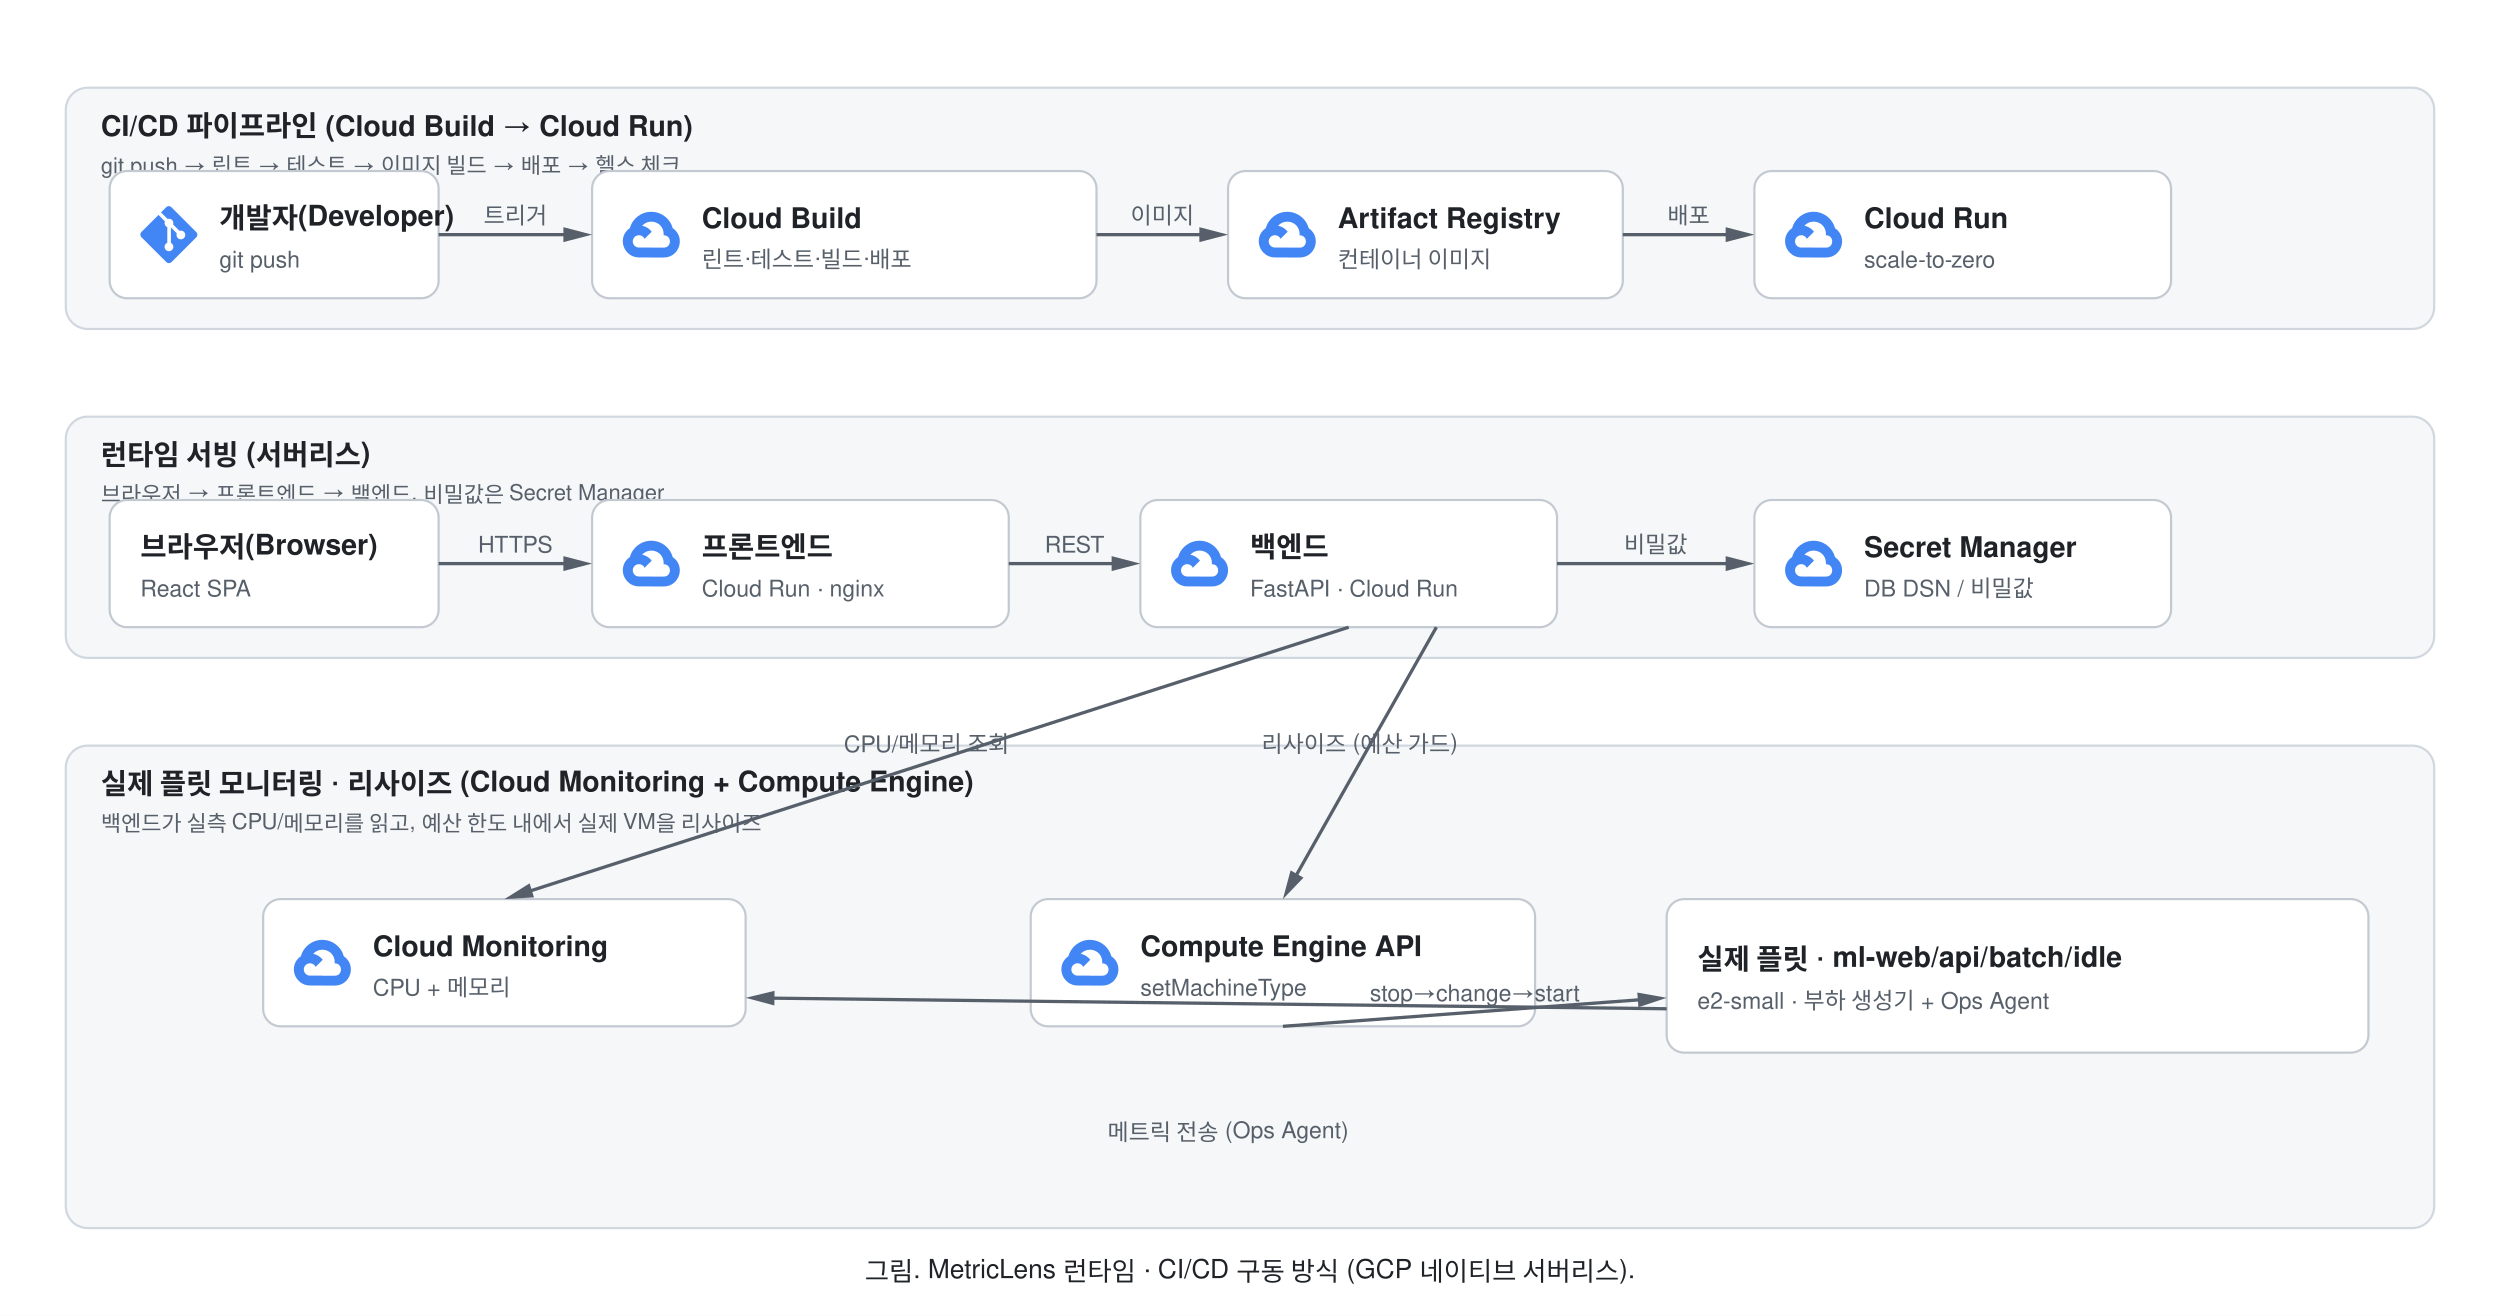
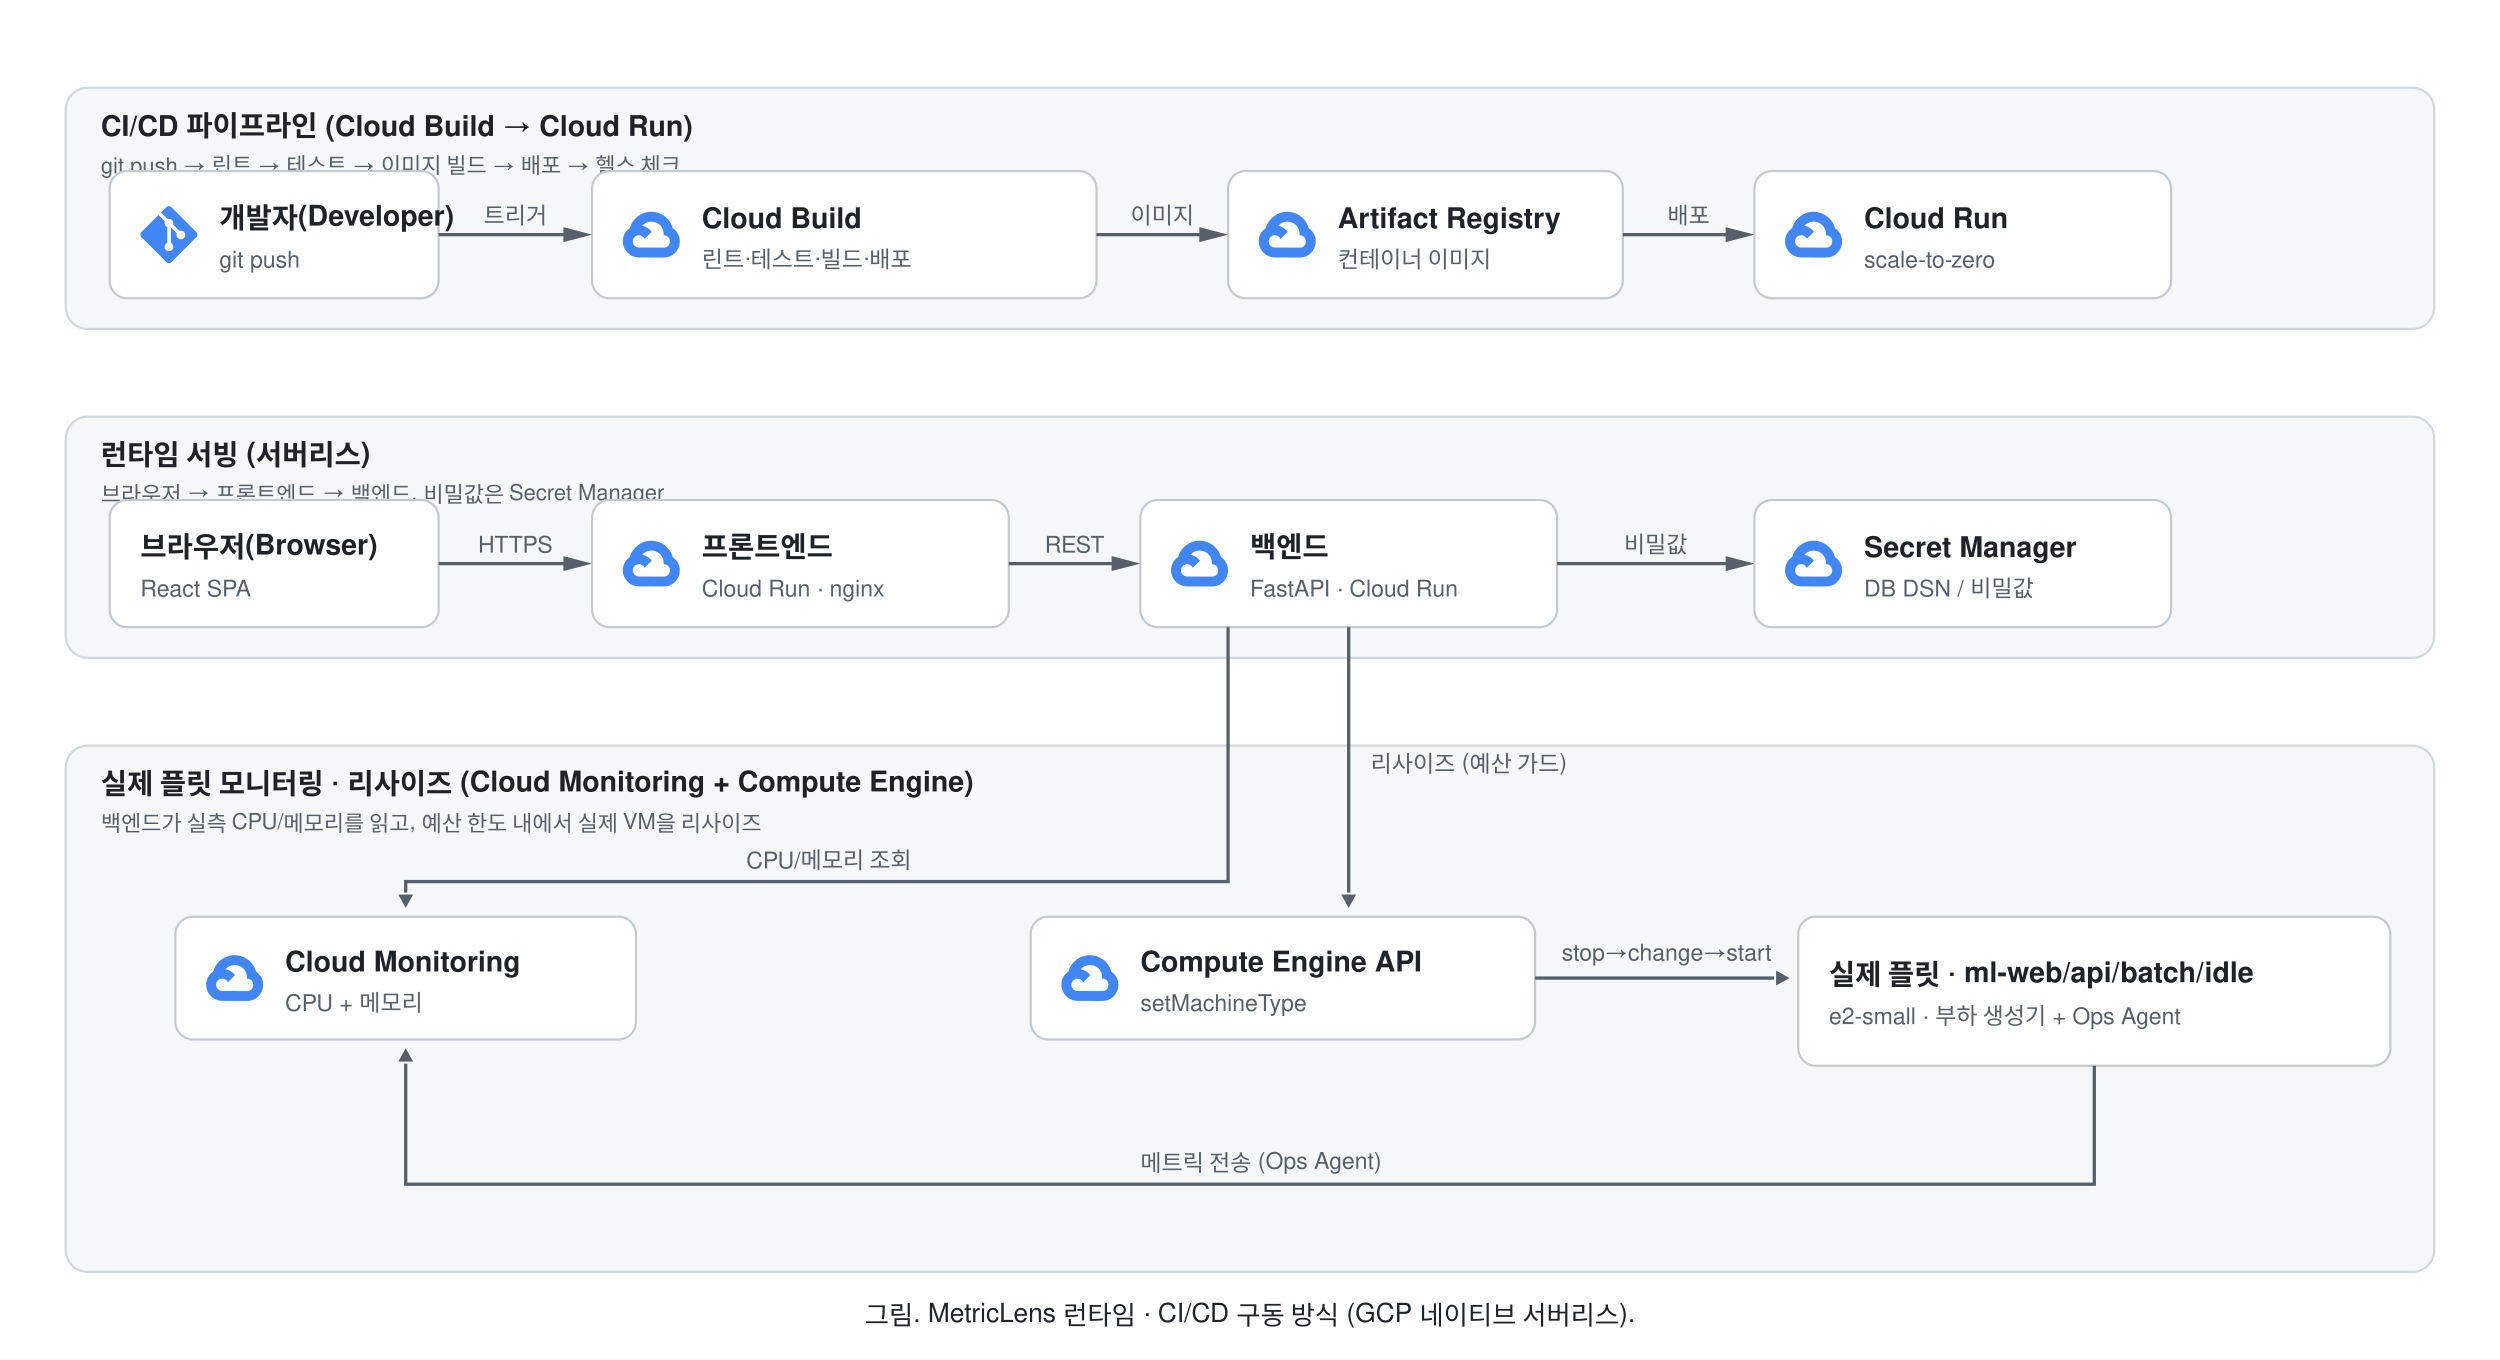
- <svg xmlns="http://www.w3.org/2000/svg" width="1140" height="600" viewBox="0 0 1140 600">
-   <rect width="1140" height="600" fill="#ffffff" />
+ <svg xmlns="http://www.w3.org/2000/svg" width="1140" height="620" viewBox="0 0 1140 620">
+   <rect width="1140" height="620" fill="#ffffff" />
  <rect x="30" y="40" width="1080" height="110" rx="10" fill="#f5f7f9" stroke="#d0d7de" />
  <text x="46" y="62" font-size="13" fill="#1f2328" font-weight="bold" text-anchor="start" font-family="NanumGothic, Helvetica, Arial, sans-serif">CI/CD 파이프라인 (Cloud Build → Cloud Run)</text>
  <text x="46" y="79" font-size="10" fill="#57606a" font-weight="normal" text-anchor="start" font-family="NanumGothic, Helvetica, Arial, sans-serif">git push → 린트 → 테스트 → 이미지 빌드 → 배포 → 헬스 체크</text>
  <rect x="50" y="78" width="150" height="58" rx="8" fill="#fff" stroke="#c2c9d1" />
  <g transform="translate(64,94.0) scale(1.083333)">
    <path d="M23.546 10.93L13.067.452c-.604-.603-1.582-.603-2.188 0L8.708 2.627l2.76 2.76c.645-.215 1.379-.07 1.889.441.516.515.658 1.258.438 1.9l2.658 2.66c.645-.223 1.387-.078 1.9.435.721.72.721 1.884 0 2.604-.719.719-1.881.719-2.6 0-.539-.541-.674-1.337-.404-1.996L12.86 8.955v6.525c.176.086.342.203.488.348.713.721.713 1.883 0 2.6-.719.721-1.889.721-2.609 0-.719-.719-.719-1.879 0-2.598.182-.18.387-.316.605-.406V8.835c-.217-.091-.424-.222-.6-.401-.545-.545-.676-1.342-.396-2.009L7.636 3.7.45 10.881c-.6.605-.6 1.584 0 2.189l10.48 10.477c.604.604 1.582.604 2.186 0l10.43-10.43c.605-.603.605-1.582 0-2.187" fill="#4285F4" />
  </g>
  <text x="100" y="104.0" font-size="13" fill="#1f2328" font-weight="bold" text-anchor="start" font-family="NanumGothic, Helvetica, Arial, sans-serif">개발자(Developer)</text>
  <text x="100" y="122.0" font-size="10.5" fill="#57606a" font-weight="normal" text-anchor="start" font-family="NanumGothic, Helvetica, Arial, sans-serif">git push</text>
  <rect x="270" y="78" width="230" height="58" rx="8" fill="#fff" stroke="#c2c9d1" />
  <g transform="translate(284,94.0) scale(1.083333)">
    <path d="M12.19 2.38a9.344 9.344 0 0 0-9.234 6.893c.053-.02-.055.013 0 0-3.875 2.551-3.922 8.11-.247 10.941l.006-.007-.007.03a6.717 6.717 0 0 0 4.077 1.356h5.173l.03.03h5.192c6.687.053 9.376-8.605 3.835-12.35a9.365 9.365 0 0 0-2.821-4.552l-.043.043.006-.05A9.344 9.344 0 0 0 12.19 2.38zm-.358 4.146c1.244-.04 2.518.368 3.486 1.15a5.186 5.186 0 0 1 1.862 4.078v.518c3.53-.07 3.53 5.262 0 5.193h-5.193l-.008.009v-.04H6.785a2.59 2.59 0 0 1-1.067-.23h.001a2.597 2.597 0 1 1 3.437-3.437l3.013-3.012A6.747 6.747 0 0 0 8.11 8.24c.018-.01.04-.026.054-.023a5.186 5.186 0 0 1 3.67-1.69z" fill="#4285F4" />
  </g>
  <text x="320" y="104.0" font-size="13" fill="#1f2328" font-weight="bold" text-anchor="start" font-family="NanumGothic, Helvetica, Arial, sans-serif">Cloud Build</text>
  <text x="320" y="122.0" font-size="10.5" fill="#57606a" font-weight="normal" text-anchor="start" font-family="NanumGothic, Helvetica, Arial, sans-serif">린트·테스트·빌드·배포</text>
  <rect x="560" y="78" width="180" height="58" rx="8" fill="#fff" stroke="#c2c9d1" />
  <g transform="translate(574,94.0) scale(1.083333)">
    <path d="M12.19 2.38a9.344 9.344 0 0 0-9.234 6.893c.053-.02-.055.013 0 0-3.875 2.551-3.922 8.11-.247 10.941l.006-.007-.007.03a6.717 6.717 0 0 0 4.077 1.356h5.173l.03.03h5.192c6.687.053 9.376-8.605 3.835-12.35a9.365 9.365 0 0 0-2.821-4.552l-.043.043.006-.05A9.344 9.344 0 0 0 12.19 2.38zm-.358 4.146c1.244-.04 2.518.368 3.486 1.15a5.186 5.186 0 0 1 1.862 4.078v.518c3.53-.07 3.53 5.262 0 5.193h-5.193l-.008.009v-.04H6.785a2.59 2.59 0 0 1-1.067-.23h.001a2.597 2.597 0 1 1 3.437-3.437l3.013-3.012A6.747 6.747 0 0 0 8.11 8.24c.018-.01.04-.026.054-.023a5.186 5.186 0 0 1 3.67-1.69z" fill="#4285F4" />
  </g>
  <text x="610" y="104.0" font-size="13" fill="#1f2328" font-weight="bold" text-anchor="start" font-family="NanumGothic, Helvetica, Arial, sans-serif">Artifact Registry</text>
  <text x="610" y="122.0" font-size="10.5" fill="#57606a" font-weight="normal" text-anchor="start" font-family="NanumGothic, Helvetica, Arial, sans-serif">컨테이너 이미지</text>
  <rect x="800" y="78" width="190" height="58" rx="8" fill="#fff" stroke="#c2c9d1" />
  <g transform="translate(814,94.0) scale(1.083333)">
    <path d="M12.19 2.38a9.344 9.344 0 0 0-9.234 6.893c.053-.02-.055.013 0 0-3.875 2.551-3.922 8.11-.247 10.941l.006-.007-.007.03a6.717 6.717 0 0 0 4.077 1.356h5.173l.03.03h5.192c6.687.053 9.376-8.605 3.835-12.35a9.365 9.365 0 0 0-2.821-4.552l-.043.043.006-.05A9.344 9.344 0 0 0 12.19 2.38zm-.358 4.146c1.244-.04 2.518.368 3.486 1.15a5.186 5.186 0 0 1 1.862 4.078v.518c3.53-.07 3.53 5.262 0 5.193h-5.193l-.008.009v-.04H6.785a2.59 2.59 0 0 1-1.067-.23h.001a2.597 2.597 0 1 1 3.437-3.437l3.013-3.012A6.747 6.747 0 0 0 8.11 8.24c.018-.01.04-.026.054-.023a5.186 5.186 0 0 1 3.67-1.69z" fill="#4285F4" />
  </g>
  <text x="850" y="104.0" font-size="13" fill="#1f2328" font-weight="bold" text-anchor="start" font-family="NanumGothic, Helvetica, Arial, sans-serif">Cloud Run</text>
  <text x="850" y="122.0" font-size="10.5" fill="#57606a" font-weight="normal" text-anchor="start" font-family="NanumGothic, Helvetica, Arial, sans-serif">scale-to-zero</text>
  <line x1="200" y1="107.0" x2="263.0" y2="107.0" stroke="#57606a" stroke-width="1.5" />
  <path d="M270.0,107.0 L256.9,110.4 L256.9,103.6 Z" fill="#57606a" />
  <text x="235.0" y="102.0" font-size="10.5" fill="#57606a" font-weight="normal" text-anchor="middle" font-family="NanumGothic, Helvetica, Arial, sans-serif">트리거</text>
  <line x1="500" y1="107.0" x2="553.0" y2="107.0" stroke="#57606a" stroke-width="1.5" />
  <path d="M560.0,107.0 L546.9,110.4 L546.9,103.6 Z" fill="#57606a" />
  <text x="530.0" y="102.0" font-size="10.5" fill="#57606a" font-weight="normal" text-anchor="middle" font-family="NanumGothic, Helvetica, Arial, sans-serif">이미지</text>
  <line x1="740" y1="107.0" x2="793.0" y2="107.0" stroke="#57606a" stroke-width="1.5" />
  <path d="M800.0,107.0 L786.9,110.4 L786.9,103.6 Z" fill="#57606a" />
  <text x="770.0" y="102.0" font-size="10.5" fill="#57606a" font-weight="normal" text-anchor="middle" font-family="NanumGothic, Helvetica, Arial, sans-serif">배포</text>
  <rect x="30" y="190" width="1080" height="110" rx="10" fill="#f5f7f9" stroke="#d0d7de" />
  <text x="46" y="212" font-size="13" fill="#1f2328" font-weight="bold" text-anchor="start" font-family="NanumGothic, Helvetica, Arial, sans-serif">런타임 서빙 (서버리스)</text>
  <text x="46" y="229" font-size="10" fill="#57606a" font-weight="normal" text-anchor="start" font-family="NanumGothic, Helvetica, Arial, sans-serif">브라우저 → 프론트엔드 → 백엔드, 비밀값은 Secret Manager</text>
  <rect x="50" y="228" width="150" height="58" rx="8" fill="#fff" stroke="#c2c9d1" />
  <text x="64" y="254.0" font-size="13" fill="#1f2328" font-weight="bold" text-anchor="start" font-family="NanumGothic, Helvetica, Arial, sans-serif">브라우저(Browser)</text>
  <text x="64" y="272.0" font-size="10.5" fill="#57606a" font-weight="normal" text-anchor="start" font-family="NanumGothic, Helvetica, Arial, sans-serif">React SPA</text>
  <rect x="270" y="228" width="190" height="58" rx="8" fill="#fff" stroke="#c2c9d1" />
  <g transform="translate(284,244.0) scale(1.083333)">
    <path d="M12.19 2.38a9.344 9.344 0 0 0-9.234 6.893c.053-.02-.055.013 0 0-3.875 2.551-3.922 8.11-.247 10.941l.006-.007-.007.03a6.717 6.717 0 0 0 4.077 1.356h5.173l.03.03h5.192c6.687.053 9.376-8.605 3.835-12.35a9.365 9.365 0 0 0-2.821-4.552l-.043.043.006-.05A9.344 9.344 0 0 0 12.19 2.38zm-.358 4.146c1.244-.04 2.518.368 3.486 1.15a5.186 5.186 0 0 1 1.862 4.078v.518c3.53-.07 3.53 5.262 0 5.193h-5.193l-.008.009v-.04H6.785a2.59 2.59 0 0 1-1.067-.23h.001a2.597 2.597 0 1 1 3.437-3.437l3.013-3.012A6.747 6.747 0 0 0 8.11 8.24c.018-.01.04-.026.054-.023a5.186 5.186 0 0 1 3.67-1.69z" fill="#4285F4" />
  </g>
  <text x="320" y="254.0" font-size="13" fill="#1f2328" font-weight="bold" text-anchor="start" font-family="NanumGothic, Helvetica, Arial, sans-serif">프론트엔드</text>
  <text x="320" y="272.0" font-size="10.5" fill="#57606a" font-weight="normal" text-anchor="start" font-family="NanumGothic, Helvetica, Arial, sans-serif">Cloud Run · nginx</text>
  <rect x="520" y="228" width="190" height="58" rx="8" fill="#fff" stroke="#c2c9d1" />
  <g transform="translate(534,244.0) scale(1.083333)">
    <path d="M12.19 2.38a9.344 9.344 0 0 0-9.234 6.893c.053-.02-.055.013 0 0-3.875 2.551-3.922 8.11-.247 10.941l.006-.007-.007.03a6.717 6.717 0 0 0 4.077 1.356h5.173l.03.03h5.192c6.687.053 9.376-8.605 3.835-12.35a9.365 9.365 0 0 0-2.821-4.552l-.043.043.006-.05A9.344 9.344 0 0 0 12.19 2.38zm-.358 4.146c1.244-.04 2.518.368 3.486 1.15a5.186 5.186 0 0 1 1.862 4.078v.518c3.53-.07 3.53 5.262 0 5.193h-5.193l-.008.009v-.04H6.785a2.59 2.59 0 0 1-1.067-.23h.001a2.597 2.597 0 1 1 3.437-3.437l3.013-3.012A6.747 6.747 0 0 0 8.11 8.24c.018-.01.04-.026.054-.023a5.186 5.186 0 0 1 3.67-1.69z" fill="#4285F4" />
  </g>
  <text x="570" y="254.0" font-size="13" fill="#1f2328" font-weight="bold" text-anchor="start" font-family="NanumGothic, Helvetica, Arial, sans-serif">백엔드</text>
  <text x="570" y="272.0" font-size="10.5" fill="#57606a" font-weight="normal" text-anchor="start" font-family="NanumGothic, Helvetica, Arial, sans-serif">FastAPI · Cloud Run</text>
  <rect x="800" y="228" width="190" height="58" rx="8" fill="#fff" stroke="#c2c9d1" />
  <g transform="translate(814,244.0) scale(1.083333)">
    <path d="M12.19 2.38a9.344 9.344 0 0 0-9.234 6.893c.053-.02-.055.013 0 0-3.875 2.551-3.922 8.11-.247 10.941l.006-.007-.007.03a6.717 6.717 0 0 0 4.077 1.356h5.173l.03.03h5.192c6.687.053 9.376-8.605 3.835-12.35a9.365 9.365 0 0 0-2.821-4.552l-.043.043.006-.05A9.344 9.344 0 0 0 12.19 2.38zm-.358 4.146c1.244-.04 2.518.368 3.486 1.15a5.186 5.186 0 0 1 1.862 4.078v.518c3.53-.07 3.53 5.262 0 5.193h-5.193l-.008.009v-.04H6.785a2.59 2.59 0 0 1-1.067-.23h.001a2.597 2.597 0 1 1 3.437-3.437l3.013-3.012A6.747 6.747 0 0 0 8.11 8.24c.018-.01.04-.026.054-.023a5.186 5.186 0 0 1 3.67-1.69z" fill="#4285F4" />
  </g>
  <text x="850" y="254.0" font-size="13" fill="#1f2328" font-weight="bold" text-anchor="start" font-family="NanumGothic, Helvetica, Arial, sans-serif">Secret Manager</text>
  <text x="850" y="272.0" font-size="10.5" fill="#57606a" font-weight="normal" text-anchor="start" font-family="NanumGothic, Helvetica, Arial, sans-serif">DB DSN / 비밀값</text>
  <line x1="200" y1="257.0" x2="263.0" y2="257.0" stroke="#57606a" stroke-width="1.5" />
  <path d="M270.0,257.0 L256.9,260.4 L256.9,253.6 Z" fill="#57606a" />
  <text x="235.0" y="252.0" font-size="10.5" fill="#57606a" font-weight="normal" text-anchor="middle" font-family="NanumGothic, Helvetica, Arial, sans-serif">HTTPS</text>
  <line x1="460" y1="257.0" x2="513.0" y2="257.0" stroke="#57606a" stroke-width="1.5" />
  <path d="M520.0,257.0 L506.9,260.4 L506.9,253.6 Z" fill="#57606a" />
  <text x="490.0" y="252.0" font-size="10.5" fill="#57606a" font-weight="normal" text-anchor="middle" font-family="NanumGothic, Helvetica, Arial, sans-serif">REST</text>
  <line x1="710" y1="257.0" x2="793.0" y2="257.0" stroke="#57606a" stroke-width="1.5" />
  <path d="M800.0,257.0 L786.9,260.4 L786.9,253.6 Z" fill="#57606a" />
  <text x="755.0" y="252.0" font-size="10.5" fill="#57606a" font-weight="normal" text-anchor="middle" font-family="NanumGothic, Helvetica, Arial, sans-serif">비밀값</text>
-   <rect x="30" y="340" width="1080" height="220" rx="10" fill="#f5f7f9" stroke="#d0d7de" />
+   <rect x="30" y="340" width="1080" height="240" rx="10" fill="#f5f7f9" stroke="#d0d7de" />
  <text x="46" y="362" font-size="13" fill="#1f2328" font-weight="bold" text-anchor="start" font-family="NanumGothic, Helvetica, Arial, sans-serif">실제 플릿 모니터링 · 리사이즈 (Cloud Monitoring + Compute Engine)</text>
  <text x="46" y="379" font-size="10" fill="#57606a" font-weight="normal" text-anchor="start" font-family="NanumGothic, Helvetica, Arial, sans-serif">백엔드가 실측 CPU/메모리를 읽고, 예산 한도 내에서 실제 VM을 리사이즈</text>
-   <rect x="120" y="410" width="220" height="58" rx="8" fill="#fff" stroke="#c2c9d1" />
-   <g transform="translate(134,426.0) scale(1.083333)">
+   <rect x="80" y="418" width="210" height="56" rx="8" fill="#fff" stroke="#c2c9d1" />
+   <g transform="translate(94,433.0) scale(1.083333)">
    <path d="M12.19 2.38a9.344 9.344 0 0 0-9.234 6.893c.053-.02-.055.013 0 0-3.875 2.551-3.922 8.11-.247 10.941l.006-.007-.007.03a6.717 6.717 0 0 0 4.077 1.356h5.173l.03.03h5.192c6.687.053 9.376-8.605 3.835-12.35a9.365 9.365 0 0 0-2.821-4.552l-.043.043.006-.05A9.344 9.344 0 0 0 12.19 2.38zm-.358 4.146c1.244-.04 2.518.368 3.486 1.15a5.186 5.186 0 0 1 1.862 4.078v.518c3.53-.07 3.53 5.262 0 5.193h-5.193l-.008.009v-.04H6.785a2.59 2.59 0 0 1-1.067-.23h.001a2.597 2.597 0 1 1 3.437-3.437l3.013-3.012A6.747 6.747 0 0 0 8.11 8.24c.018-.01.04-.026.054-.023a5.186 5.186 0 0 1 3.67-1.69z" fill="#4285F4" />
  </g>
-   <text x="170" y="436.0" font-size="13" fill="#1f2328" font-weight="bold" text-anchor="start" font-family="NanumGothic, Helvetica, Arial, sans-serif">Cloud Monitoring</text>
-   <text x="170" y="454.0" font-size="10.5" fill="#57606a" font-weight="normal" text-anchor="start" font-family="NanumGothic, Helvetica, Arial, sans-serif">CPU + 메모리</text>
-   <rect x="470" y="410" width="230" height="58" rx="8" fill="#fff" stroke="#c2c9d1" />
-   <g transform="translate(484,426.0) scale(1.083333)">
+   <text x="130" y="443.0" font-size="13" fill="#1f2328" font-weight="bold" text-anchor="start" font-family="NanumGothic, Helvetica, Arial, sans-serif">Cloud Monitoring</text>
+   <text x="130" y="461.0" font-size="10.5" fill="#57606a" font-weight="normal" text-anchor="start" font-family="NanumGothic, Helvetica, Arial, sans-serif">CPU + 메모리</text>
+   <rect x="470" y="418" width="230" height="56" rx="8" fill="#fff" stroke="#c2c9d1" />
+   <g transform="translate(484,433.0) scale(1.083333)">
    <path d="M12.19 2.38a9.344 9.344 0 0 0-9.234 6.893c.053-.02-.055.013 0 0-3.875 2.551-3.922 8.11-.247 10.941l.006-.007-.007.03a6.717 6.717 0 0 0 4.077 1.356h5.173l.03.03h5.192c6.687.053 9.376-8.605 3.835-12.35a9.365 9.365 0 0 0-2.821-4.552l-.043.043.006-.05A9.344 9.344 0 0 0 12.19 2.38zm-.358 4.146c1.244-.04 2.518.368 3.486 1.15a5.186 5.186 0 0 1 1.862 4.078v.518c3.53-.07 3.53 5.262 0 5.193h-5.193l-.008.009v-.04H6.785a2.59 2.59 0 0 1-1.067-.23h.001a2.597 2.597 0 1 1 3.437-3.437l3.013-3.012A6.747 6.747 0 0 0 8.11 8.24c.018-.01.04-.026.054-.023a5.186 5.186 0 0 1 3.67-1.69z" fill="#4285F4" />
  </g>
-   <text x="520" y="436.0" font-size="13" fill="#1f2328" font-weight="bold" text-anchor="start" font-family="NanumGothic, Helvetica, Arial, sans-serif">Compute Engine API</text>
-   <text x="520" y="454.0" font-size="10.5" fill="#57606a" font-weight="normal" text-anchor="start" font-family="NanumGothic, Helvetica, Arial, sans-serif">setMachineType</text>
-   <rect x="760" y="410" width="320" height="70" rx="8" fill="#fff" stroke="#c2c9d1" />
-   <text x="774" y="442.0" font-size="13" fill="#1f2328" font-weight="bold" text-anchor="start" font-family="NanumGothic, Helvetica, Arial, sans-serif">실제 플릿 · ml-web/api/batch/idle</text>
-   <text x="774" y="460.0" font-size="10.5" fill="#57606a" font-weight="normal" text-anchor="start" font-family="NanumGothic, Helvetica, Arial, sans-serif">e2-small · 부하 생성기 + Ops Agent</text>
-   <line x1="615" y1="286" x2="236.7" y2="407.9" stroke="#57606a" stroke-width="1.5" />
-   <path d="M230.0,410.0 L241.5,402.8 L243.5,409.2 Z" fill="#57606a" />
-   <text x="422.5" y="343.0" font-size="10.5" fill="#57606a" font-weight="normal" text-anchor="middle" font-family="NanumGothic, Helvetica, Arial, sans-serif">CPU/메모리 조회</text>
-   <line x1="655" y1="286" x2="588.4" y2="403.9" stroke="#57606a" stroke-width="1.5" />
-   <path d="M585.0,410.0 L588.5,396.9 L594.4,400.2 Z" fill="#57606a" />
-   <text x="620.0" y="343.0" font-size="10.5" fill="#57606a" font-weight="normal" text-anchor="middle" font-family="NanumGothic, Helvetica, Arial, sans-serif">리사이즈 (예산 가드)</text>
-   <line x1="585" y1="468" x2="753.0" y2="455.5" stroke="#57606a" stroke-width="1.5" />
-   <path d="M760.0,455.0 L747.1,459.3 L746.6,452.6 Z" fill="#57606a" />
-   <text x="672.5" y="456.5" font-size="10.5" fill="#57606a" font-weight="normal" text-anchor="middle" font-family="NanumGothic, Helvetica, Arial, sans-serif">stop→change→start</text>
-   <line x1="760" y1="460" x2="347.0" y2="455.1" stroke="#57606a" stroke-width="1.5" />
-   <path d="M340.0,455.0 L353.2,451.8 L353.1,458.5 Z" fill="#57606a" />
-   <text x="560" y="520" font-size="10.5" fill="#57606a" font-weight="normal" text-anchor="middle" font-family="NanumGothic, Helvetica, Arial, sans-serif">메트릭 전송 (Ops Agent)</text>
-   <text x="570.0" y="584" font-size="12" fill="#1f2328" font-weight="normal" text-anchor="middle" font-family="NanumGothic, Helvetica, Arial, sans-serif">그림. MetricLens 런타임 · CI/CD 구동 방식 (GCP 네이티브 서버리스).</text>
+   <text x="520" y="443.0" font-size="13" fill="#1f2328" font-weight="bold" text-anchor="start" font-family="NanumGothic, Helvetica, Arial, sans-serif">Compute Engine API</text>
+   <text x="520" y="461.0" font-size="10.5" fill="#57606a" font-weight="normal" text-anchor="start" font-family="NanumGothic, Helvetica, Arial, sans-serif">setMachineType</text>
+   <rect x="820" y="418" width="270" height="68" rx="8" fill="#fff" stroke="#c2c9d1" />
+   <text x="834" y="449.0" font-size="13" fill="#1f2328" font-weight="bold" text-anchor="start" font-family="NanumGothic, Helvetica, Arial, sans-serif">실제 플릿 · ml-web/api/batch/idle</text>
+   <text x="834" y="467.0" font-size="10.5" fill="#57606a" font-weight="normal" text-anchor="start" font-family="NanumGothic, Helvetica, Arial, sans-serif">e2-small · 부하 생성기 + Ops Agent</text>
+   <path d="M615.0,286.0 L615.0,407.0" fill="none" stroke="#57606a" stroke-width="1.5" />
+   <path d="M615.0,414.0 L611.6,407.9 L618.4,407.9 Z" fill="#57606a" />
+   <text x="625" y="352" font-size="10.5" fill="#57606a" font-weight="normal" text-anchor="start" font-family="NanumGothic, Helvetica, Arial, sans-serif">리사이즈 (예산 가드)</text>
+   <path d="M560.0,286.0 L560.0,402.0 L185.0,402.0 L185.0,407.0" fill="none" stroke="#57606a" stroke-width="1.5" />
+   <path d="M185.0,414.0 L181.6,407.9 L188.4,407.9 Z" fill="#57606a" />
+   <text x="378" y="396" font-size="10.5" fill="#57606a" font-weight="normal" text-anchor="middle" font-family="NanumGothic, Helvetica, Arial, sans-serif">CPU/메모리 조회</text>
+   <path d="M700.0,446.0 L809.0,446.0" fill="none" stroke="#57606a" stroke-width="1.5" />
+   <path d="M816.0,446.0 L809.9,449.4 L809.9,442.6 Z" fill="#57606a" />
+   <text x="760.0" y="438.0" font-size="10.5" fill="#57606a" font-weight="normal" text-anchor="middle" font-family="NanumGothic, Helvetica, Arial, sans-serif">stop→change→start</text>
+   <path d="M955.0,486.0 L955.0,540.0 L185.0,540.0 L185.0,485.0" fill="none" stroke="#57606a" stroke-width="1.5" />
+   <path d="M185.0,478.0 L188.4,484.1 L181.6,484.1 Z" fill="#57606a" />
+   <text x="575" y="534" font-size="10.5" fill="#57606a" font-weight="normal" text-anchor="middle" font-family="NanumGothic, Helvetica, Arial, sans-serif">메트릭 전송 (Ops Agent)</text>
+   <text x="570.0" y="604" font-size="12" fill="#1f2328" font-weight="normal" text-anchor="middle" font-family="NanumGothic, Helvetica, Arial, sans-serif">그림. MetricLens 런타임 · CI/CD 구동 방식 (GCP 네이티브 서버리스).</text>
</svg>
